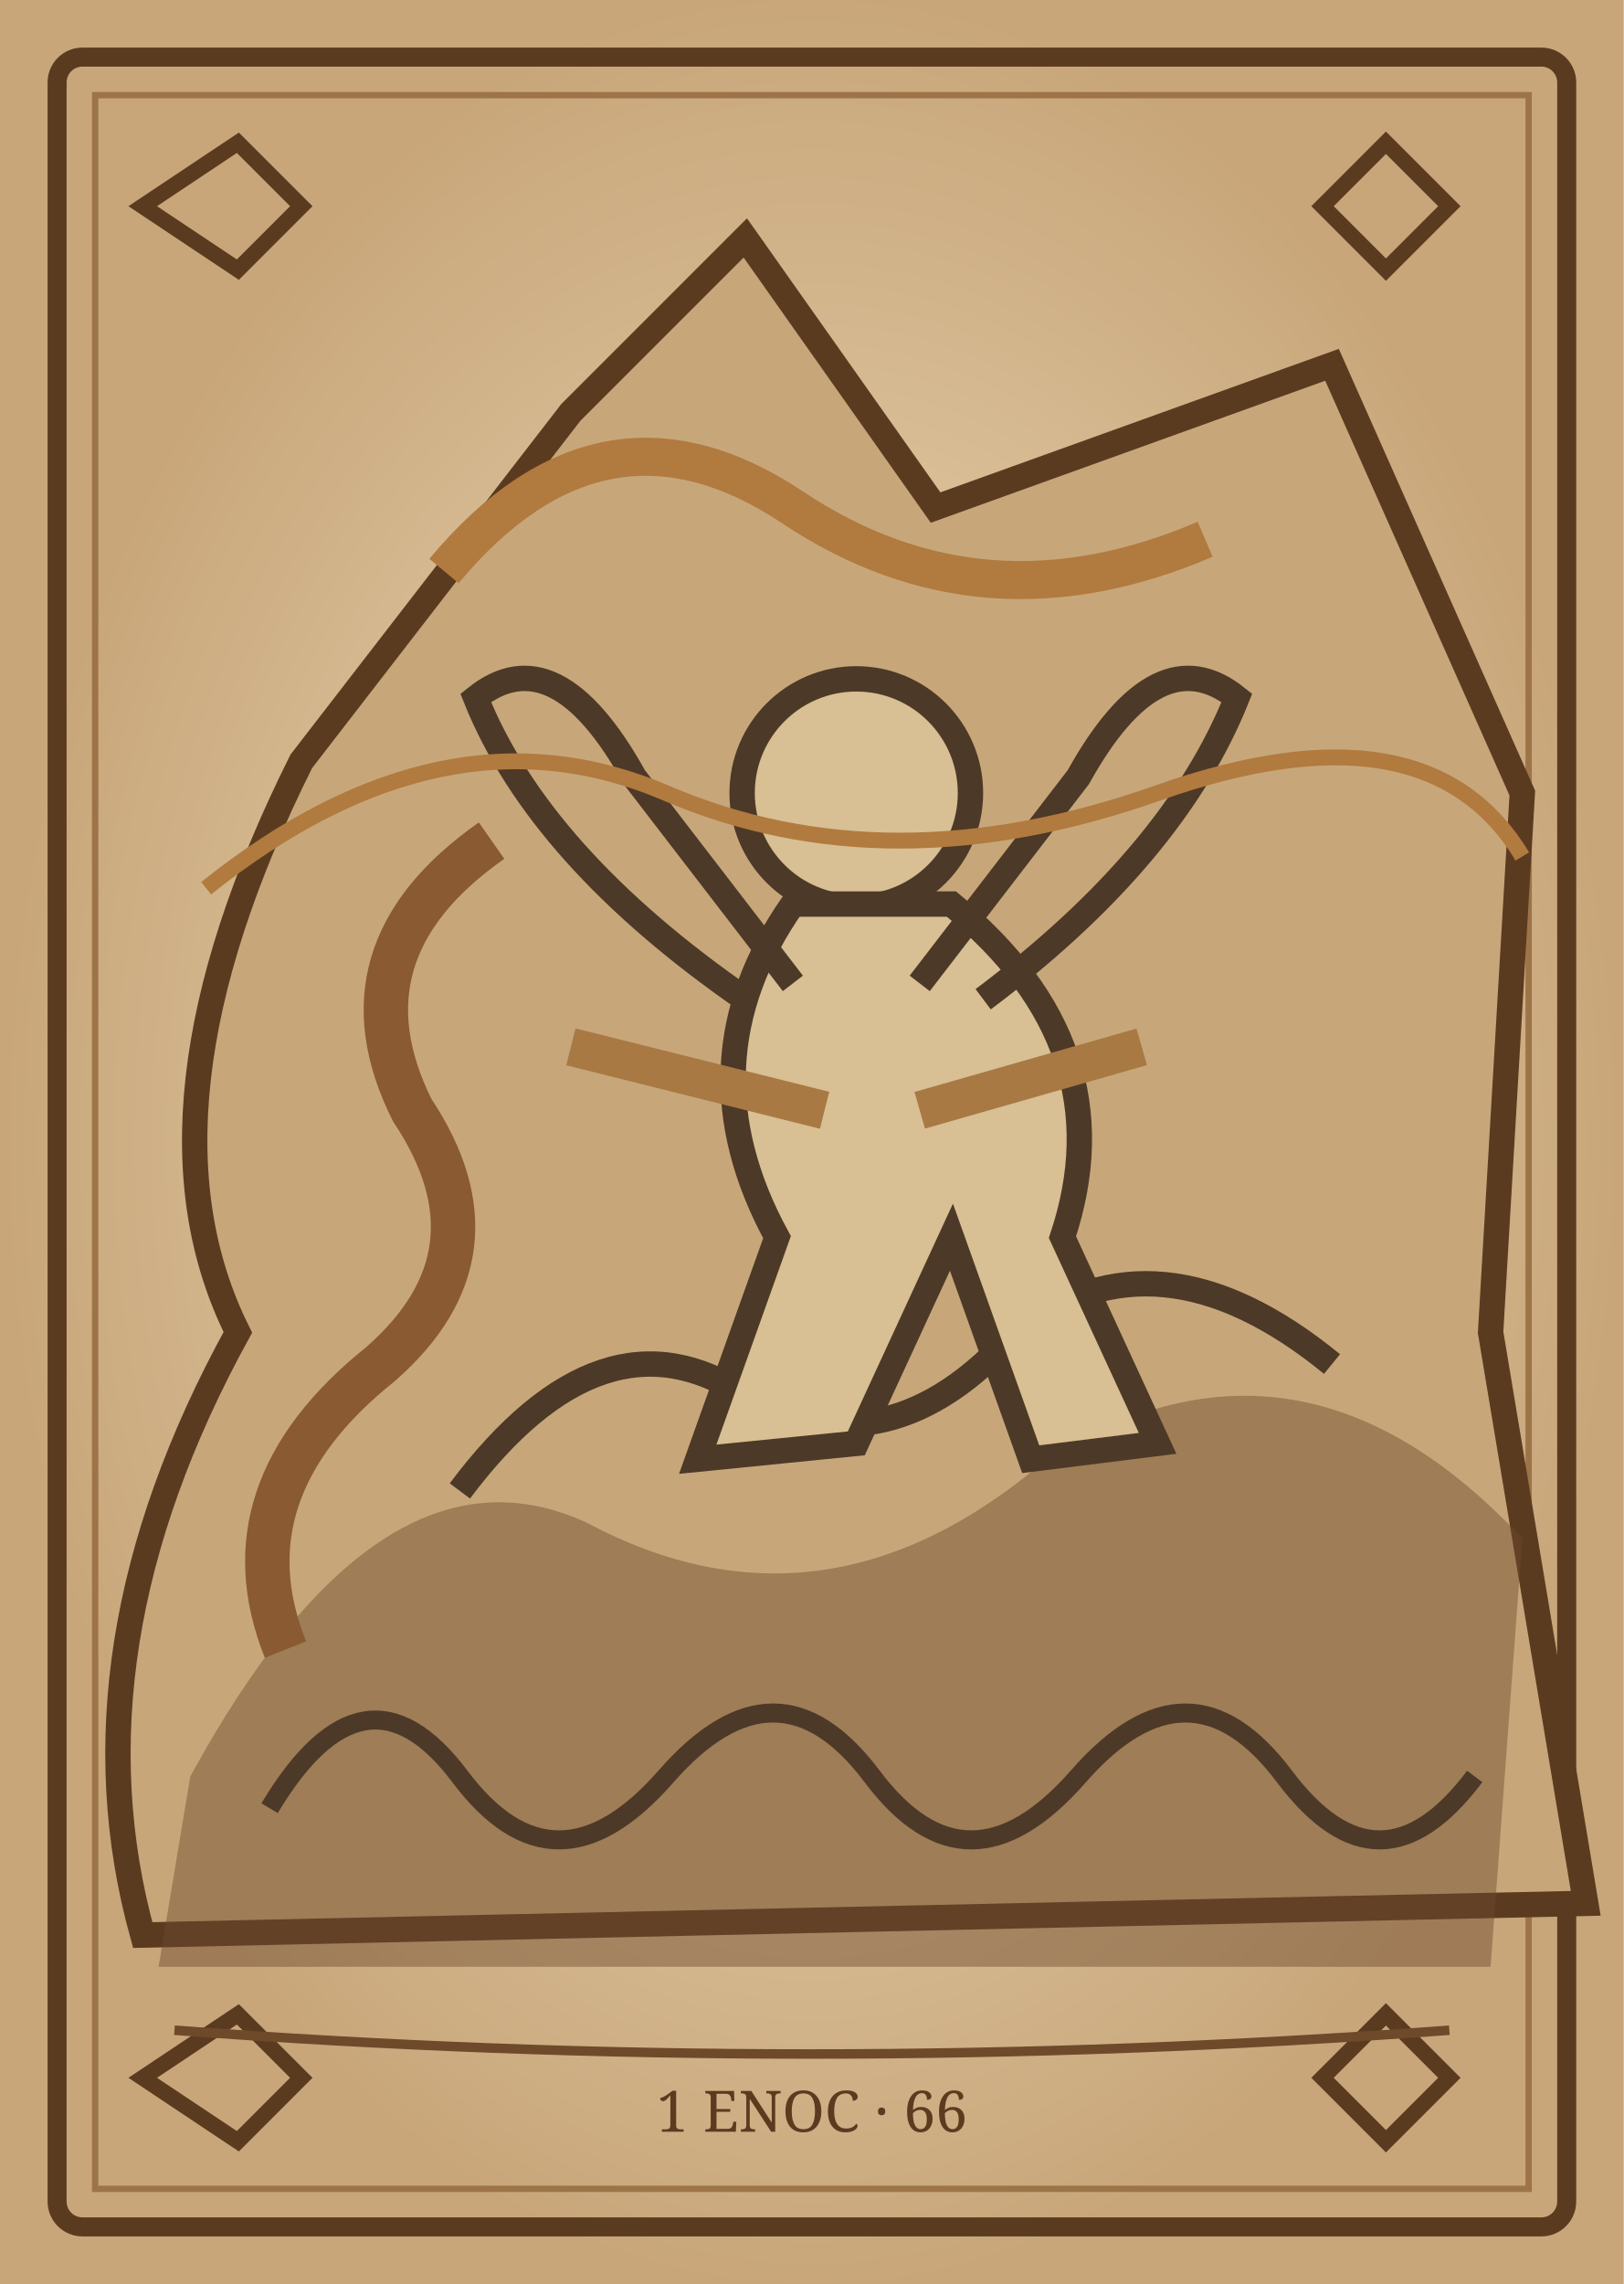
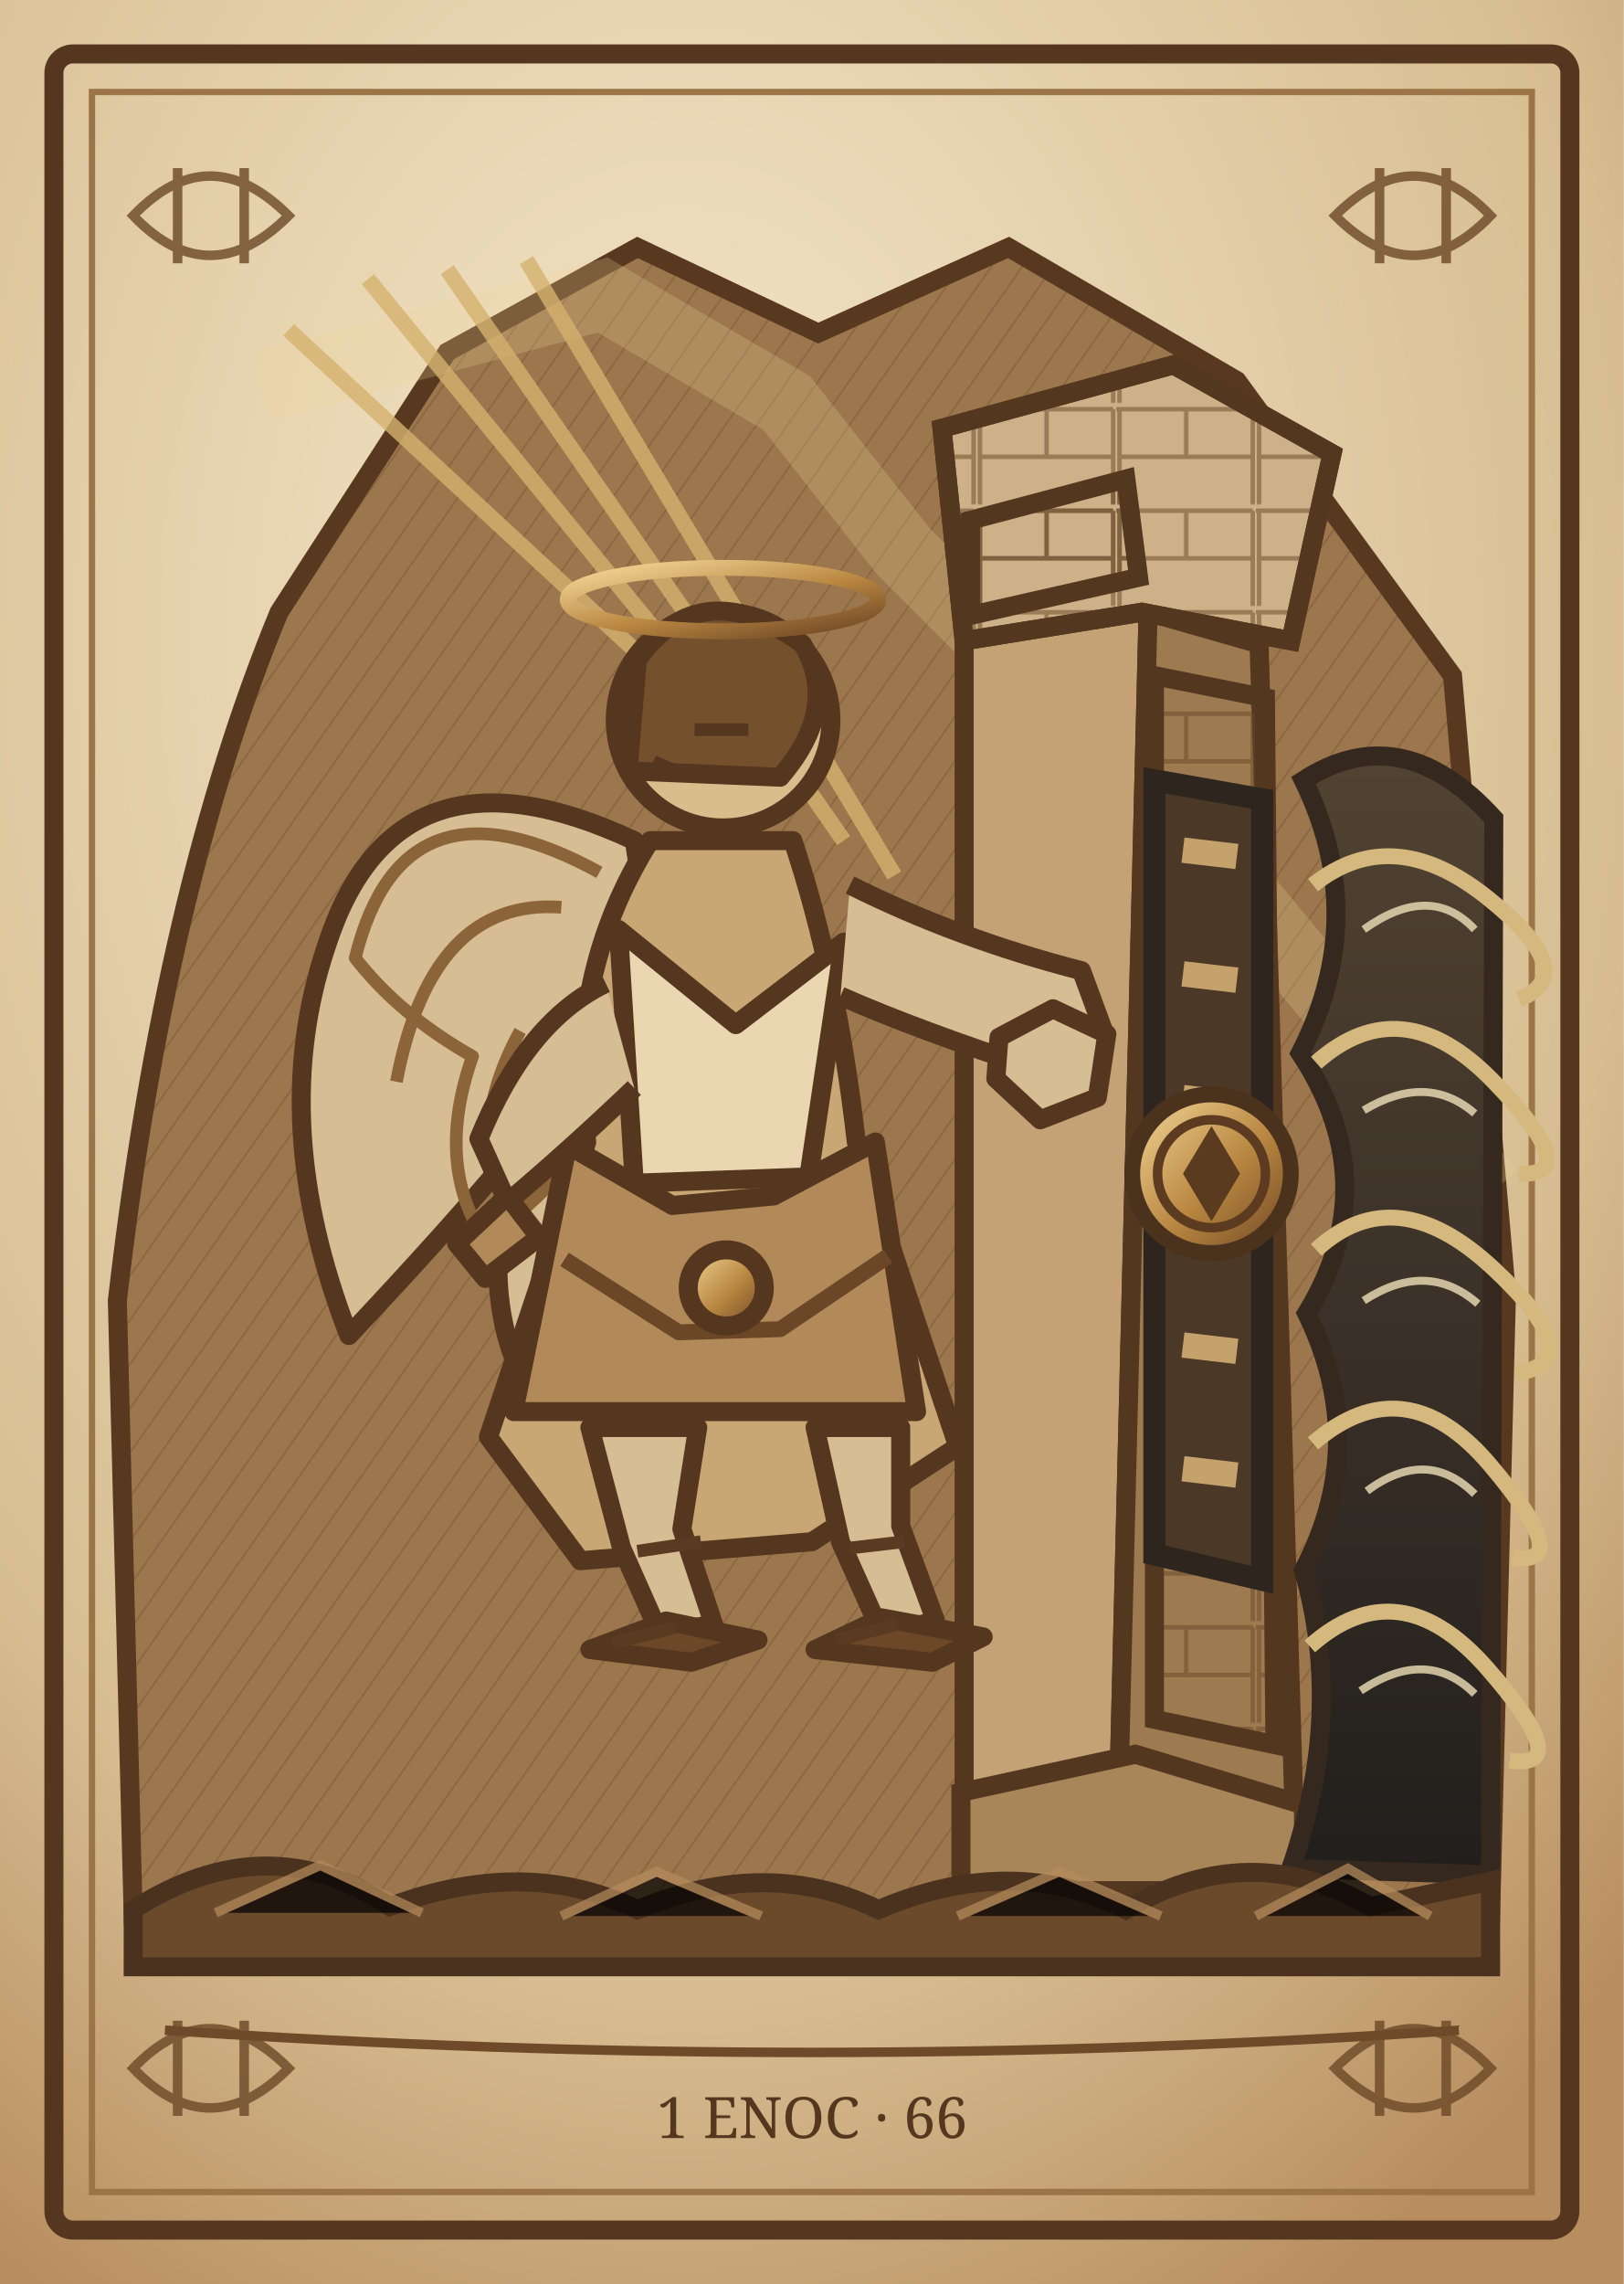
- <svg xmlns="http://www.w3.org/2000/svg" viewBox="0 0 512 720" role="img" aria-label="Ilustración original para 1 Enoc capítulo 66, grabado sepia en pergamino">
+ <svg xmlns="http://www.w3.org/2000/svg" viewBox="0 0 512 720" role="img" aria-label="Capítulo 66: un ángel guarda la puerta de las aguas en una caverna, grabado sepia">
  <defs>
-     <radialGradient id="paper">
-       <stop offset="0" stop-color="#f0dfbd" />
-       <stop offset="1" stop-color="#c8a67a" />
+     <radialGradient id="paper66" cx="42%" cy="28%" r="82%">
+       <stop offset="0" stop-color="#f5e8cc" />
+       <stop offset=".72" stop-color="#d7bd91" />
+       <stop offset="1" stop-color="#b88e60" />
    </radialGradient>
+     <linearGradient id="gold66" x1="0" y1="0" x2="1" y2="1">
+       <stop stop-color="#f5d99a" />
+       <stop offset=".55" stop-color="#b88640" />
+       <stop offset="1" stop-color="#6d4525" />
+     </linearGradient>
+     <linearGradient id="water66" x1="0" y1="0" x2="0" y2="1">
+       <stop stop-color="#514331" />
+       <stop offset=".55" stop-color="#392f27" />
+       <stop offset="1" stop-color="#211f1c" />
+     </linearGradient>
+     <pattern id="hatch66" width="8" height="8" patternUnits="userSpaceOnUse" patternTransform="rotate(35)">
+       <path d="M0 0V8" stroke="#5c3d22" stroke-width="1" opacity=".35" />
+     </pattern>
+     <pattern id="stone66" width="44" height="32" patternUnits="userSpaceOnUse">
+       <path d="M0 1H43M1 1V31M22 1V16M43 1V31M1 16H43" fill="none" stroke="#674727" stroke-width="1.4" opacity=".5" />
+     </pattern>
  </defs>
-   <rect width="512" height="720" fill="url(#paper)" />
-   <rect x="18" y="18" width="476" height="684" rx="8" fill="none" stroke="#5b3b20" stroke-width="6" />
-   <rect x="30" y="30" width="452" height="660" fill="none" stroke="#9c7448" stroke-width="2" />
-   <g stroke="#5b3b20" stroke-width="5" fill="none">
-     <path d="M45 65 L75 45 95 65 75 85Z M417 65 L437 45 457 65 437 85Z M45 655 L75 635 95 655 75 675Z M417 655 L437 635 457 655 437 675Z" />
+   <rect width="512" height="720" fill="url(#paper66)" />
+   <rect x="17" y="17" width="478" height="686" rx="6" fill="none" stroke="#55371f" stroke-width="6" />
+   <rect x="29" y="29" width="454" height="662" fill="none" stroke="#9b7448" stroke-width="2" />
+   <g fill="none" stroke="#6b4727" stroke-width="3" opacity=".8">
+     <path d="M42 68Q66 43 91 68Q66 93 42 68ZM421 68Q446 43 470 68Q446 93 421 68ZM42 652Q66 627 91 652Q66 677 42 652ZM421 652Q446 627 470 652Q446 677 421 652Z" />
+     <path d="M56 53L56 83M77 53L77 83M435 53L435 83M456 53L456 83M56 637L56 667M77 637L77 667M435 637L435 667M456 637L456 667" />
  </g>
-   <g>
-     <path d="M45 610 Q20 520 75 420 Q40 350 95 240 L180 130 235 75 295 160 420 115 480 250 470 420 500 600Z" fill="#c7a77a" stroke="#5b3b20" stroke-width="8" />
-     <path d="M60 560 Q120 450 185 480 Q260 520 330 460 Q410 410 480 485 L470 620 50 620Z" fill="#6d4a2c" opacity=".45" />
-     <path d="M85 570 Q115 520 145 560 T210 560 T275 560 T340 560 T405 560 T465 560" fill="none" stroke="#4d3927" stroke-width="6" />
-     <path d="M90 520 Q70 470 120 430 Q160 395 130 350 Q105 300 155 265" fill="none" stroke="#8a5a32" stroke-width="14" />
-     <path d="M145 470 Q190 410 235 440 Q280 465 320 420 Q365 385 420 430" fill="none" stroke="#4d3927" stroke-width="8" />
-     <g transform="translate(270 250)" stroke="#4d3927" stroke-width="8" fill="#d8bf94">
-       <circle cx="0" cy="0" r="36" />
-       <path d="M-20 35 Q-55 85 -25 140 L-50 210 0 205 30 140 55 210 95 205 65 140 Q85 80 30 35Z" />
-       <path d="M-35 65 Q-100 20 -120 -30 Q-95 -50 -70 -5 L-20 60 M40 65 Q100 20 120 -30 Q95 -50 70 -5 L20 60" fill="none" />
-       <path d="M-10 100 L-90 80 M20 100 L90 80" stroke="#a87942" stroke-width="12" />
-       <path d="M-130 -70 Q-80 -130 -20 -90 T110 -80" fill="none" stroke="#b17a3f" stroke-width="12" />
+   <path d="M42 604L37 410Q52 280 88 193L141 111L201 78L258 105L318 78L390 120L458 213L475 408L470 604Z" fill="#9c764c" stroke="#583920" stroke-width="6" />
+   <path d="M42 604L37 410Q52 280 88 193L141 111L201 78L258 105L318 78L390 120L458 213L475 408L470 604Z" fill="url(#hatch66)" opacity=".8" />
+   <path d="M82 122L190 93L248 127L285 174L329 218L392 282L470 376" fill="none" stroke="#f0d49a" stroke-width="22" opacity=".24" />
+   <g stroke="#d5b16e" stroke-width="5" opacity=".8">
+     <path d="M91 104L238 240M116 88L251 253M141 85L266 265M166 82L282 276" />
+   </g>
+   <g stroke="#54371f" stroke-width="6">
+     <path d="M304 145L351 130L362 193L353 555L304 570Z" fill="#c4a276" />
+     <path d="M353 555L362 193L397 203L408 570Z" fill="#9d7a50" />
+     <path d="M297 135L370 115L420 143L407 202L360 193L304 202Z" fill="#cdb188" />
+     <path d="M297 135L370 115L420 143L407 202L360 193L304 202Z" fill="url(#stone66)" />
+     <path d="M303 565L358 553L411 569L411 596L303 596Z" fill="#a88659" />
+     <path d="M306 164L355 151L359 182L306 194Z" fill="url(#stone66)" />
+     <path d="M364 213L399 220L402 550L364 542Z" fill="url(#stone66)" />
+   </g>
+   <path d="M364 246L398 252L398 498L364 490Z" fill="#4b3826" stroke="#2e261e" stroke-width="7" />
+   <g stroke="#c5a16c" stroke-width="8">
+     <path d="M373 268L390 270M373 307L390 309M373 346L390 348M373 385L390 387M373 424L390 426M373 463L390 465" />
+   </g>
+   <circle cx="382" cy="370" r="25" fill="url(#gold66)" stroke="#4b321d" stroke-width="5" />
+   <circle cx="382" cy="370" r="17" fill="none" stroke="#5c3b20" stroke-width="3" />
+   <path d="M382 355L391 370L382 385L373 370Z" fill="#5b3b20" />
+   <path d="M411 246Q442 226 471 258L470 591L407 589Q424 540 411 495Q432 455 412 414Q437 373 410 332Q432 289 411 246Z" fill="url(#water66)" stroke="#35281e" stroke-width="6" />
+   <g fill="none" stroke="#d5b87e" stroke-width="5">
+     <path d="M414 279Q439 259 469 283T479 315M415 335Q442 311 471 341T479 370M415 394Q440 371 471 400T478 433M414 455Q443 430 470 462T477 491M413 519Q441 494 469 526T476 555" />
+   </g>
+   <g fill="none" stroke="#efe0b8" stroke-width="2.5" opacity=".8">
+     <path d="M430 293Q451 278 465 293M430 350Q450 338 465 351M430 410Q450 397 466 411M431 470Q450 456 465 471M429 533Q450 519 465 534" />
+   </g>
+   <g transform="translate(228 305)" stroke="#55371f" stroke-width="6" stroke-linejoin="round">
+     <circle cx="0" cy="-78" r="34" fill="#d9bd8d" />
+     <path d="M-27 -97Q-7 -125 25 -102Q37 -82 18 -60L-30 -62Z" fill="#75502d" />
+     <path d="M-9 -75L8 -75M-22 -65L-13 -61" fill="none" stroke-width="4" />
+     <ellipse cx="0" cy="-116" rx="49" ry="10" fill="none" stroke="url(#gold66)" stroke-width="5" />
+     <path d="M-28 -40Q-103 -75 -125 -7Q-144 49 -118 116Q-86 82 -66 58Q-82 120 -47 150Q-26 96 -12 66Z" fill="#d6bd94" />
+     <g fill="none" stroke="#8c6439" stroke-width="4">
+       <path d="M-39 -30Q-101 -64 -116 -3Q-102 15 -79 28Q-91 62 -75 86Q-47 65 -35 42Q-48 104 -27 132" />
+       <path d="M-51 -19Q-92 -22 -103 36M-64 20Q-83 55 -65 77M-42 48Q-53 89 -37 112" />
    </g>
-     <path d="M65 280 Q140 220 210 250 T365 250 T480 270" fill="none" stroke="#b17a3f" stroke-width="5" />
+     <path d="M-23 -40Q-50 3 -43 55L-74 148L-45 187L28 181L74 151L42 55Q36 2 22 -40Z" fill="#c9a775" />
+     <path d="M-33 -12L4 18L38 -8L27 66L-28 68Z" fill="#ead7b1" />
+     <path d="M-49 56L-16 75L16 72L48 55L61 140L-66 140Z" fill="#b28a59" />
+     <path d="M-50 92L-14 115L18 114L52 91" fill="none" stroke="#6b4727" stroke-width="5" />
+     <circle cx="1" cy="101" r="12" fill="url(#gold66)" />
+     <path d="M-37 5Q-62 17 -77 54L-68 74Q-49 58 -28 38" fill="#d6bd94" />
+     <path d="M37 9Q62 20 99 32L120 20L113 1Q74 -9 40 -26" fill="#d6bd94" />
+     <path d="M87 22L104 13L121 21L118 41L100 48L86 35Z" fill="#d6bd94" />
+     <path d="M-68 72L-84 87L-75 98L-58 85Z" fill="#b28a59" />
+     <path d="M-42 145L-32 183L-20 210L-3 207L-13 177L-8 145Z" fill="#d6bd94" />
+     <path d="M29 145L37 181L50 210L67 206L56 176L56 145Z" fill="#d6bd94" />
+     <path d="M-18 206L-42 215L-10 219L11 212Z M50 205L29 215L66 219L82 211Z" fill="#6c4829" />
+     <g fill="none" stroke="#5a3a20" stroke-width="4">
+       <path d="M-35 213L-15 208M36 212L55 207M-27 184L-7 181M40 183L57 181" />
+     </g>
  </g>
-   <path d="M55 640 Q255 655 457 640" fill="none" stroke="#6e4a2a" stroke-width="3" />
-   <text x="256" y="672" font-family="serif" font-size="18" text-anchor="middle" fill="#5b3b20">1 ENOC · 66</text>
+   <path d="M42 602Q84 575 123 601Q166 585 201 602Q242 585 277 602Q319 584 355 602Q394 579 432 601L470 593L470 620L42 620Z" fill="#6b4a2b" stroke="#4b321e" stroke-width="6" />
+   <g stroke="#b58c5c" stroke-width="3" opacity=".7">
+     <path d="M68 603L101 588L133 603M177 604L207 590L240 604M302 604L334 590L366 604M396 604L425 589L451 604" />
+   </g>
+   <path d="M52 640Q256 654 460 640" fill="none" stroke="#6e4a2a" stroke-width="3" />
+   <text x="256" y="674" text-anchor="middle" font-family="serif" font-size="18" fill="#55371f">1 ENOC · 66</text>
</svg>
